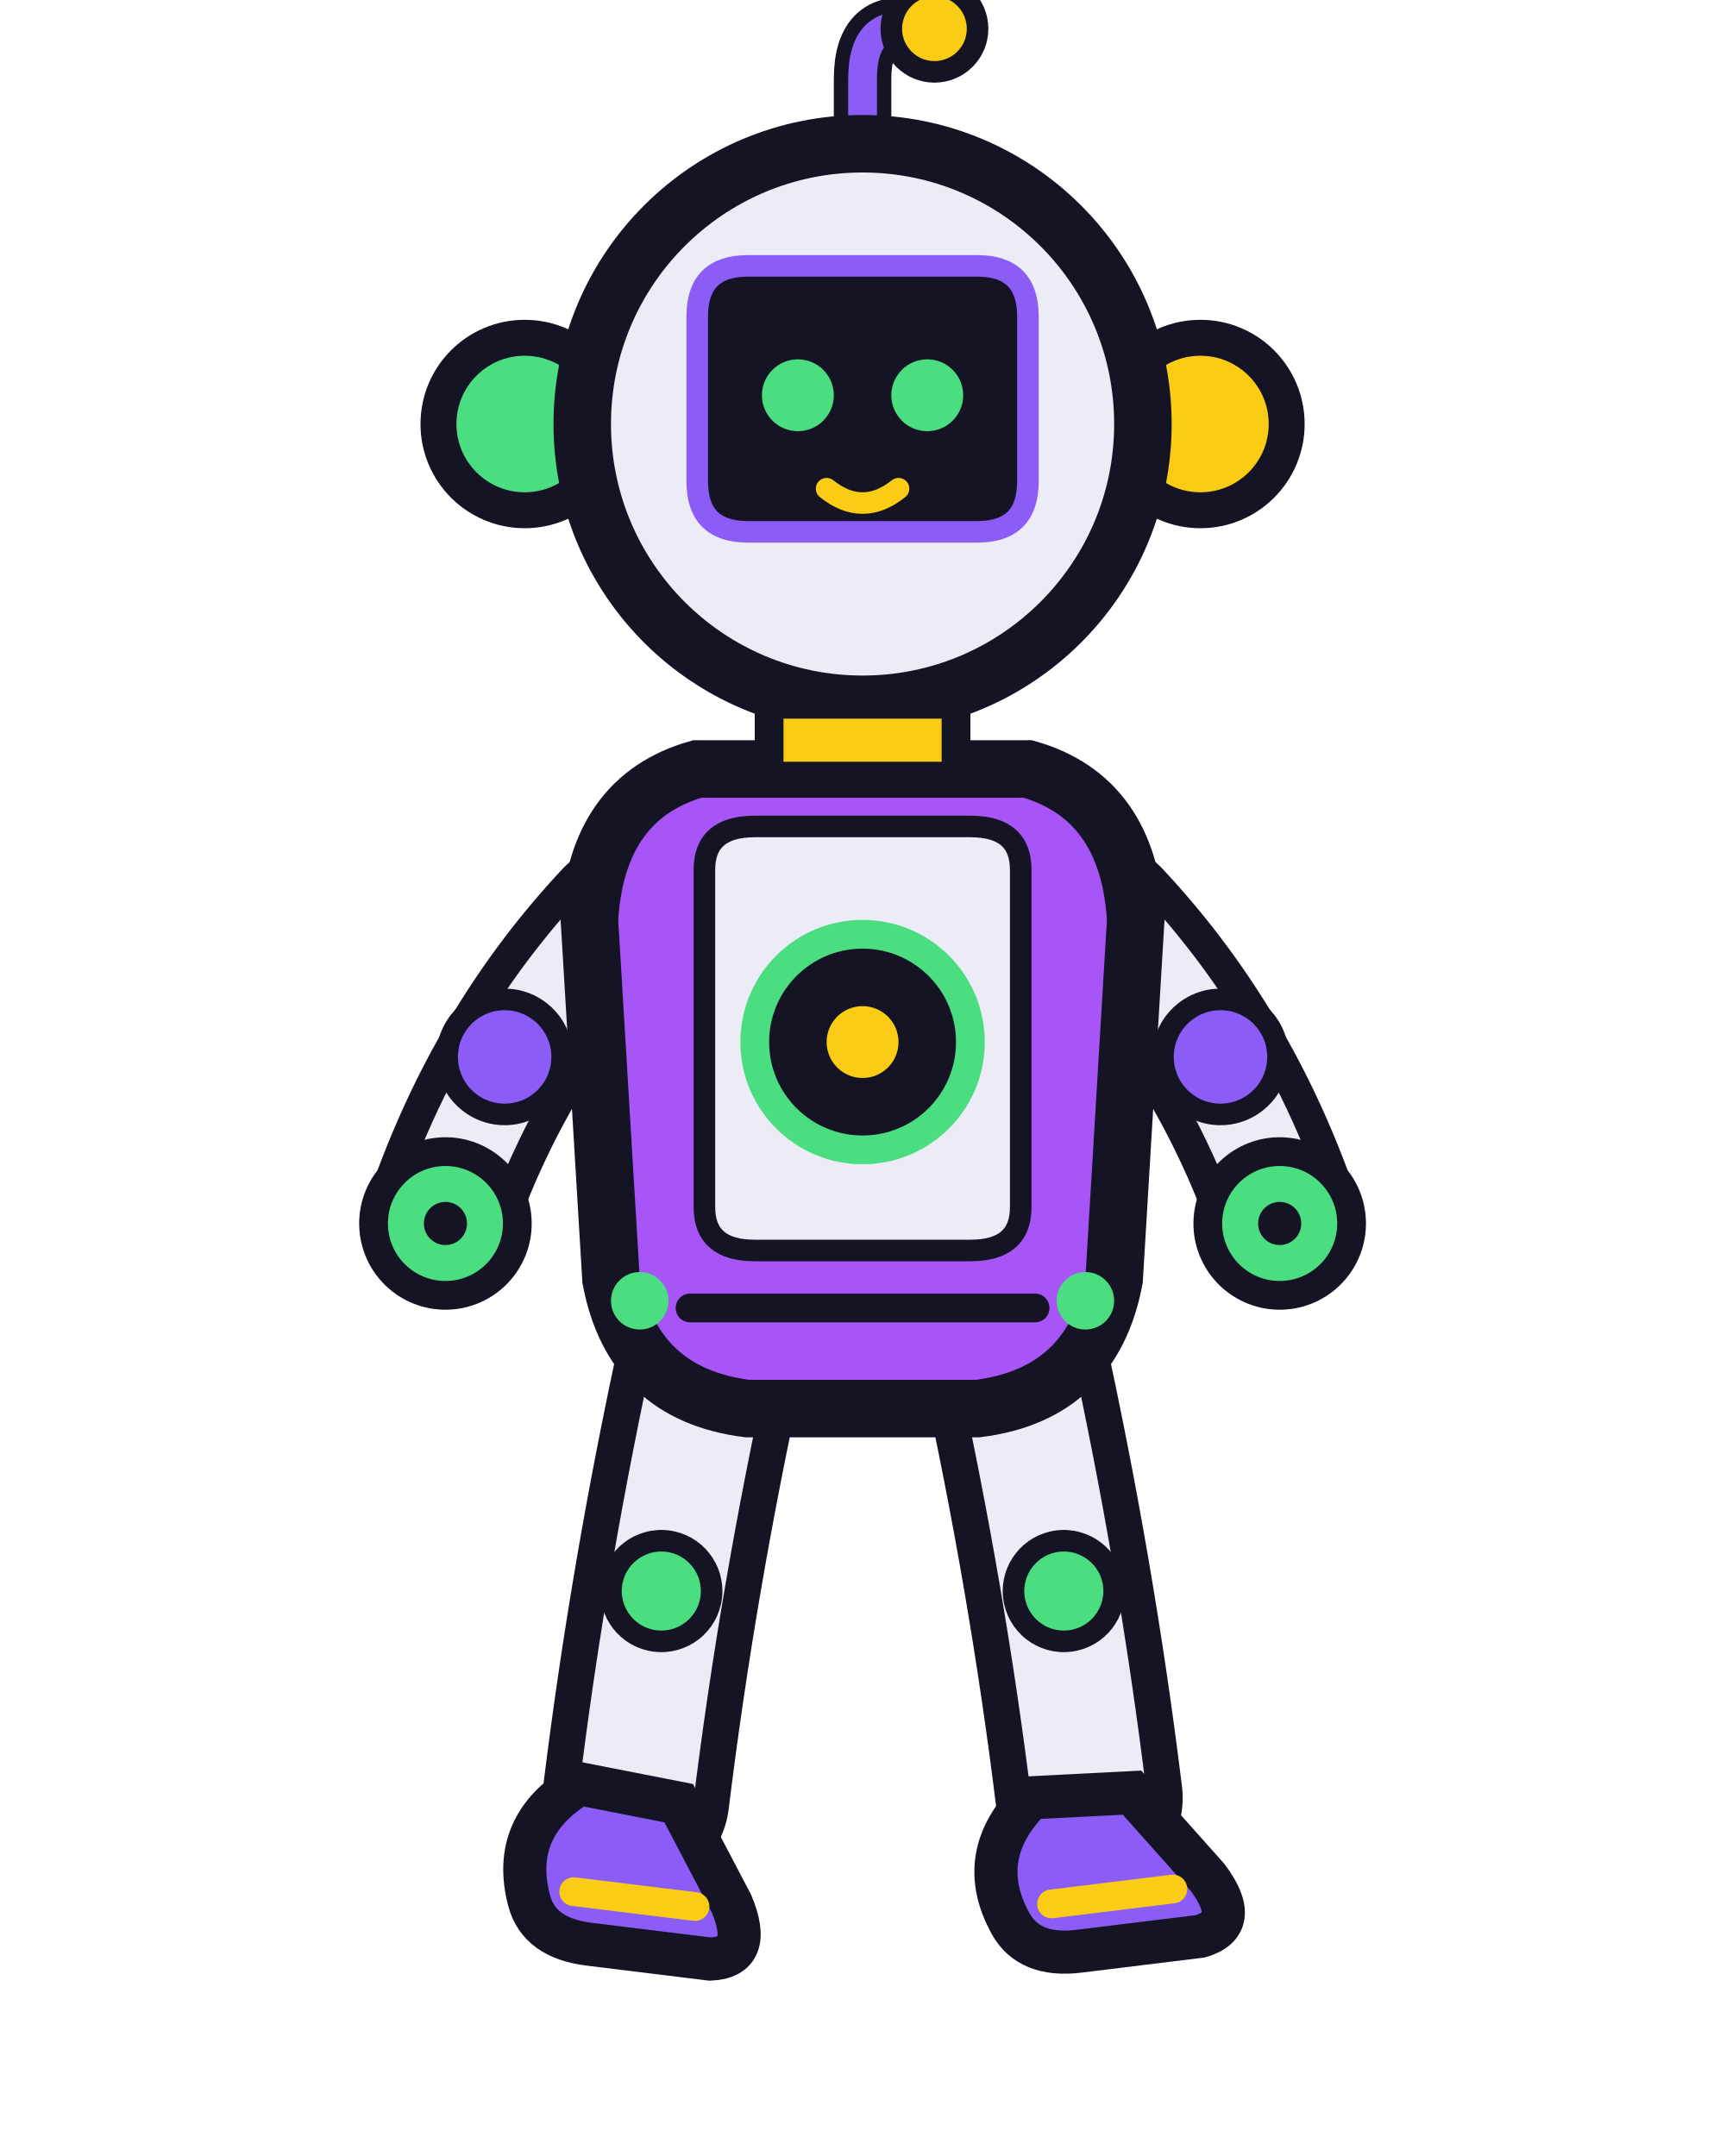
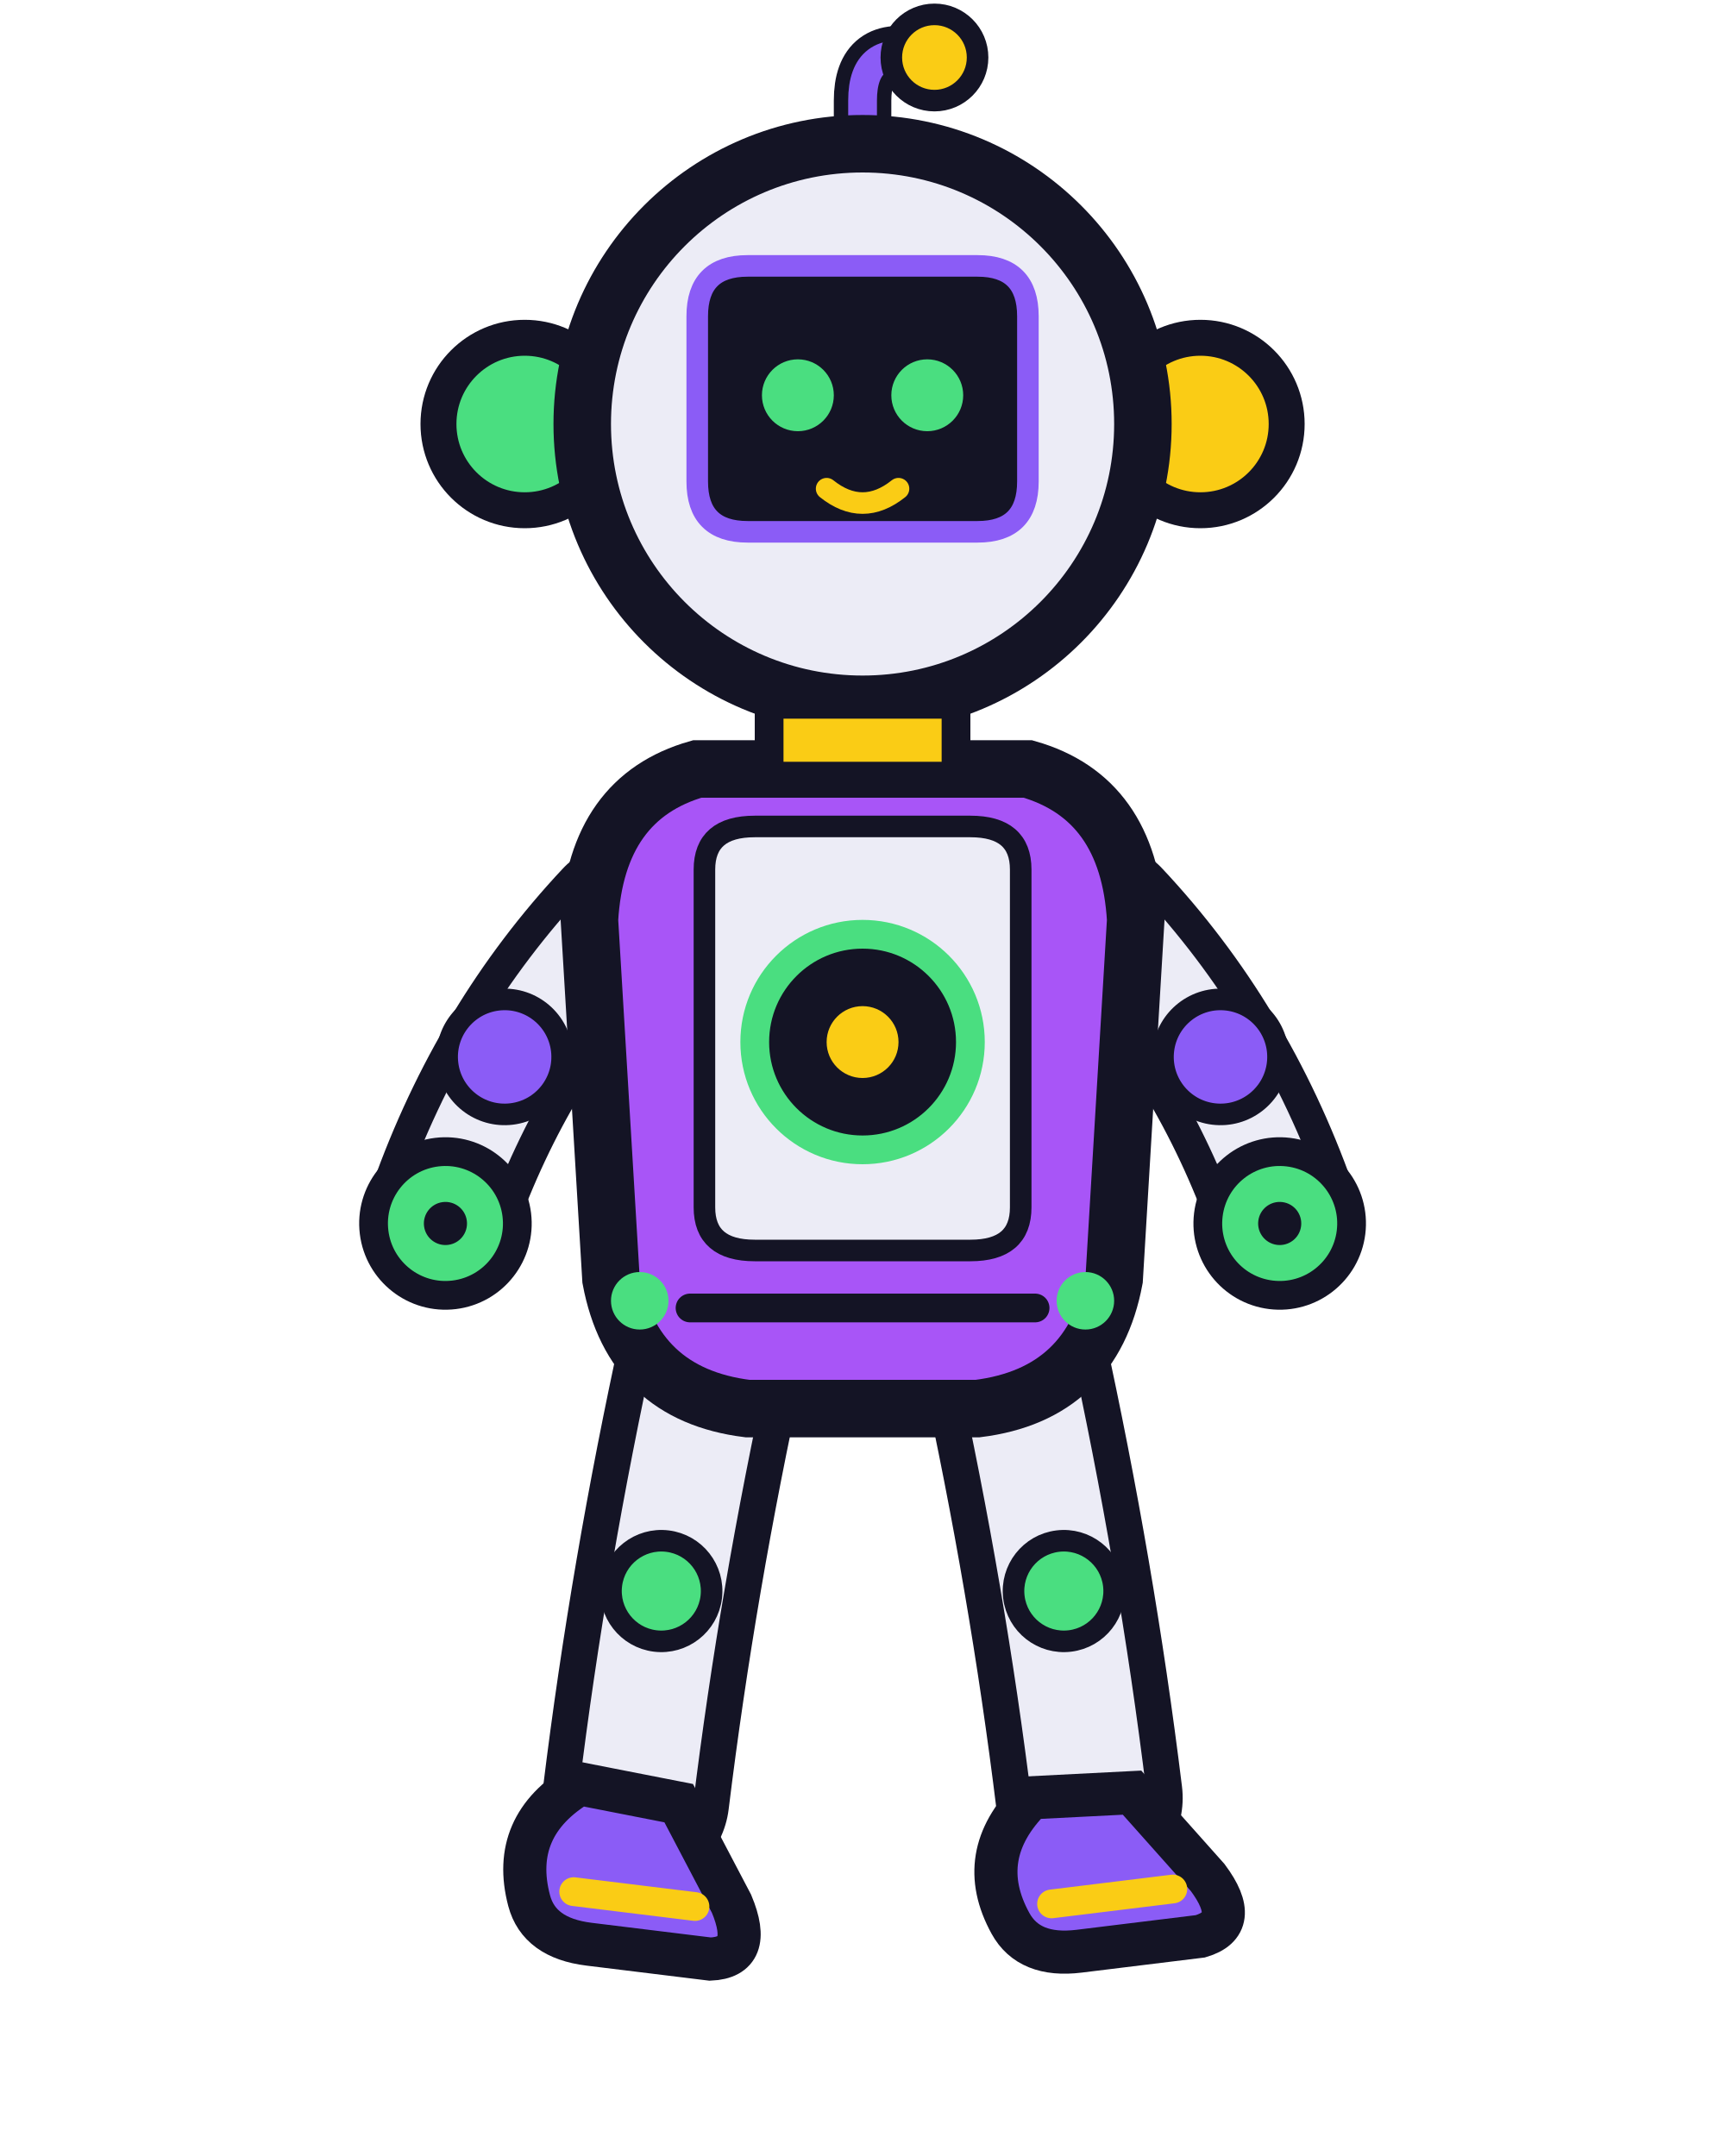
<svg xmlns="http://www.w3.org/2000/svg" width="240" height="300" viewBox="-120 -150 240 300" role="img" aria-labelledby="gwi-art002-c-walk-4-title">
  <g transform="rotate(7 -21 39)">
    <path d="M-21 38Q-24 70 -24 101" fill="none" stroke="#141425" stroke-width="26" stroke-linecap="round" />
    <path d="M-21 38Q-24 70 -24 101" fill="none" stroke="#ececf6" stroke-width="16" stroke-linecap="round" />
    <path d="M-29 69L-19 74" stroke="#8b5cf6" stroke-width="5" stroke-linecap="round" />
    <circle cx="-24" cy="72" r="7" fill="#4ade80" stroke="#141425" stroke-width="3" />
    <path d="M-32 100Q-41 107 -37 117Q-35 122 -28 122H-11Q-5 121 -9 114L-18 101Z" fill="#8b5cf6" stroke="#141425" stroke-width="6" />
    <path d="M-31 115H-14" stroke="#facc15" stroke-width="4" stroke-linecap="round" />
  </g>
  <g transform="rotate(-7 21 39)">
    <path d="M21 38Q24 70 24 101" fill="none" stroke="#141425" stroke-width="26" stroke-linecap="round" />
    <path d="M21 38Q24 70 24 101" fill="none" stroke="#ececf6" stroke-width="16" stroke-linecap="round" />
    <path d="M19 69L29 74" stroke="#8b5cf6" stroke-width="5" stroke-linecap="round" />
    <circle cx="24" cy="72" r="7" fill="#4ade80" stroke="#141425" stroke-width="3" />
    <path d="M16 100Q7 107 11 117Q13 122 20 122H37Q43 121 39 114L30 101Z" fill="#8b5cf6" stroke="#141425" stroke-width="6" />
    <path d="M17 115H34" stroke="#facc15" stroke-width="4" stroke-linecap="round" />
  </g>
  <g transform="rotate(-7 -34 -22)">
    <path d="M-34 -22Q-52 -7 -63 15" fill="none" stroke="#141425" stroke-width="21" stroke-linecap="round" />
    <path d="M-34 -22Q-52 -7 -63 15" fill="none" stroke="#ececf6" stroke-width="12" stroke-linecap="round" />
    <circle cx="-52" cy="-5" r="8" fill="#8b5cf6" stroke="#141425" stroke-width="3" />
    <circle cx="-63" cy="17" r="10" fill="#4ade80" stroke="#141425" stroke-width="4" />
    <circle cx="-63" cy="17" r="3" fill="#141425" />
  </g>
  <g transform="rotate(7 34 -22)">
    <path d="M34 -22Q52 -7 63 15" fill="none" stroke="#141425" stroke-width="21" stroke-linecap="round" />
    <path d="M34 -22Q52 -7 63 15" fill="none" stroke="#ececf6" stroke-width="12" stroke-linecap="round" />
    <circle cx="52" cy="-5" r="8" fill="#8b5cf6" stroke="#141425" stroke-width="3" />
    <circle cx="63" cy="17" r="10" fill="#4ade80" stroke="#141425" stroke-width="4" />
    <circle cx="63" cy="17" r="3" fill="#141425" />
  </g>
  <path d="M-23 -43Q-37 -39 -38 -22L-35 28Q-32 44 -16 46H16Q32 44 35 28L38 -22Q37 -39 23 -43Z" fill="#a855f7" stroke="#141425" stroke-width="8" />
  <path d="M-22 -29Q-22 -35 -15 -35H15Q22 -35 22 -29V18Q22 24 15 24H-15Q-22 24 -22 18Z" fill="#ececf6" stroke="#141425" stroke-width="3" />
  <circle cx="0" cy="-5" r="15" fill="#141425" stroke="#4ade80" stroke-width="4" />
  <circle cx="0" cy="-5" r="5" fill="#facc15" />
  <path d="M-24 32H24" stroke="#141425" stroke-width="4" stroke-linecap="round" />
  <circle cx="-31" cy="31" r="4" fill="#4ade80" />
  <circle cx="31" cy="31" r="4" fill="#4ade80" />
-   <path d="M0 -126V-139Q0 -148 8 -146" fill="none" stroke="#141425" stroke-width="8" stroke-linecap="round" />
-   <path d="M0 -126V-139Q0 -148 8 -146" fill="none" stroke="#8b5cf6" stroke-width="4" stroke-linecap="round" />
-   <circle cx="10" cy="-146" r="6" fill="#facc15" stroke="#141425" stroke-width="3" />
+   <path d="M0 -126V-136Q0 -144 8 -142" fill="none" stroke="#141425" stroke-width="8" stroke-linecap="round" />
+   <path d="M0 -126V-136Q0 -144 8 -142" fill="none" stroke="#8b5cf6" stroke-width="4" stroke-linecap="round" />
+   <circle cx="10" cy="-142" r="6" fill="#facc15" stroke="#141425" stroke-width="3" />
  <circle cx="-47" cy="-91" r="12" fill="#4ade80" stroke="#141425" stroke-width="5" />
  <circle cx="47" cy="-91" r="12" fill="#facc15" stroke="#141425" stroke-width="5" />
  <circle cx="0" cy="-91" r="39" fill="#ececf6" stroke="#141425" stroke-width="8" />
  <path d="M-23 -106Q-23 -113 -16 -113H16Q23 -113 23 -106V-83Q23 -76 16 -76H-16Q-23 -76 -23 -83Z" fill="#141425" stroke="#8b5cf6" stroke-width="3" />
  <circle cx="-9" cy="-95" r="5" fill="#4ade80" />
  <circle cx="9" cy="-95" r="5" fill="#4ade80" />
  <path d="M-5 -82Q0 -78 5 -82" fill="none" stroke="#facc15" stroke-width="3" stroke-linecap="round" />
  <path d="M-13 -52H13V-42H-13Z" fill="#facc15" stroke="#141425" stroke-width="4" />
</svg>
